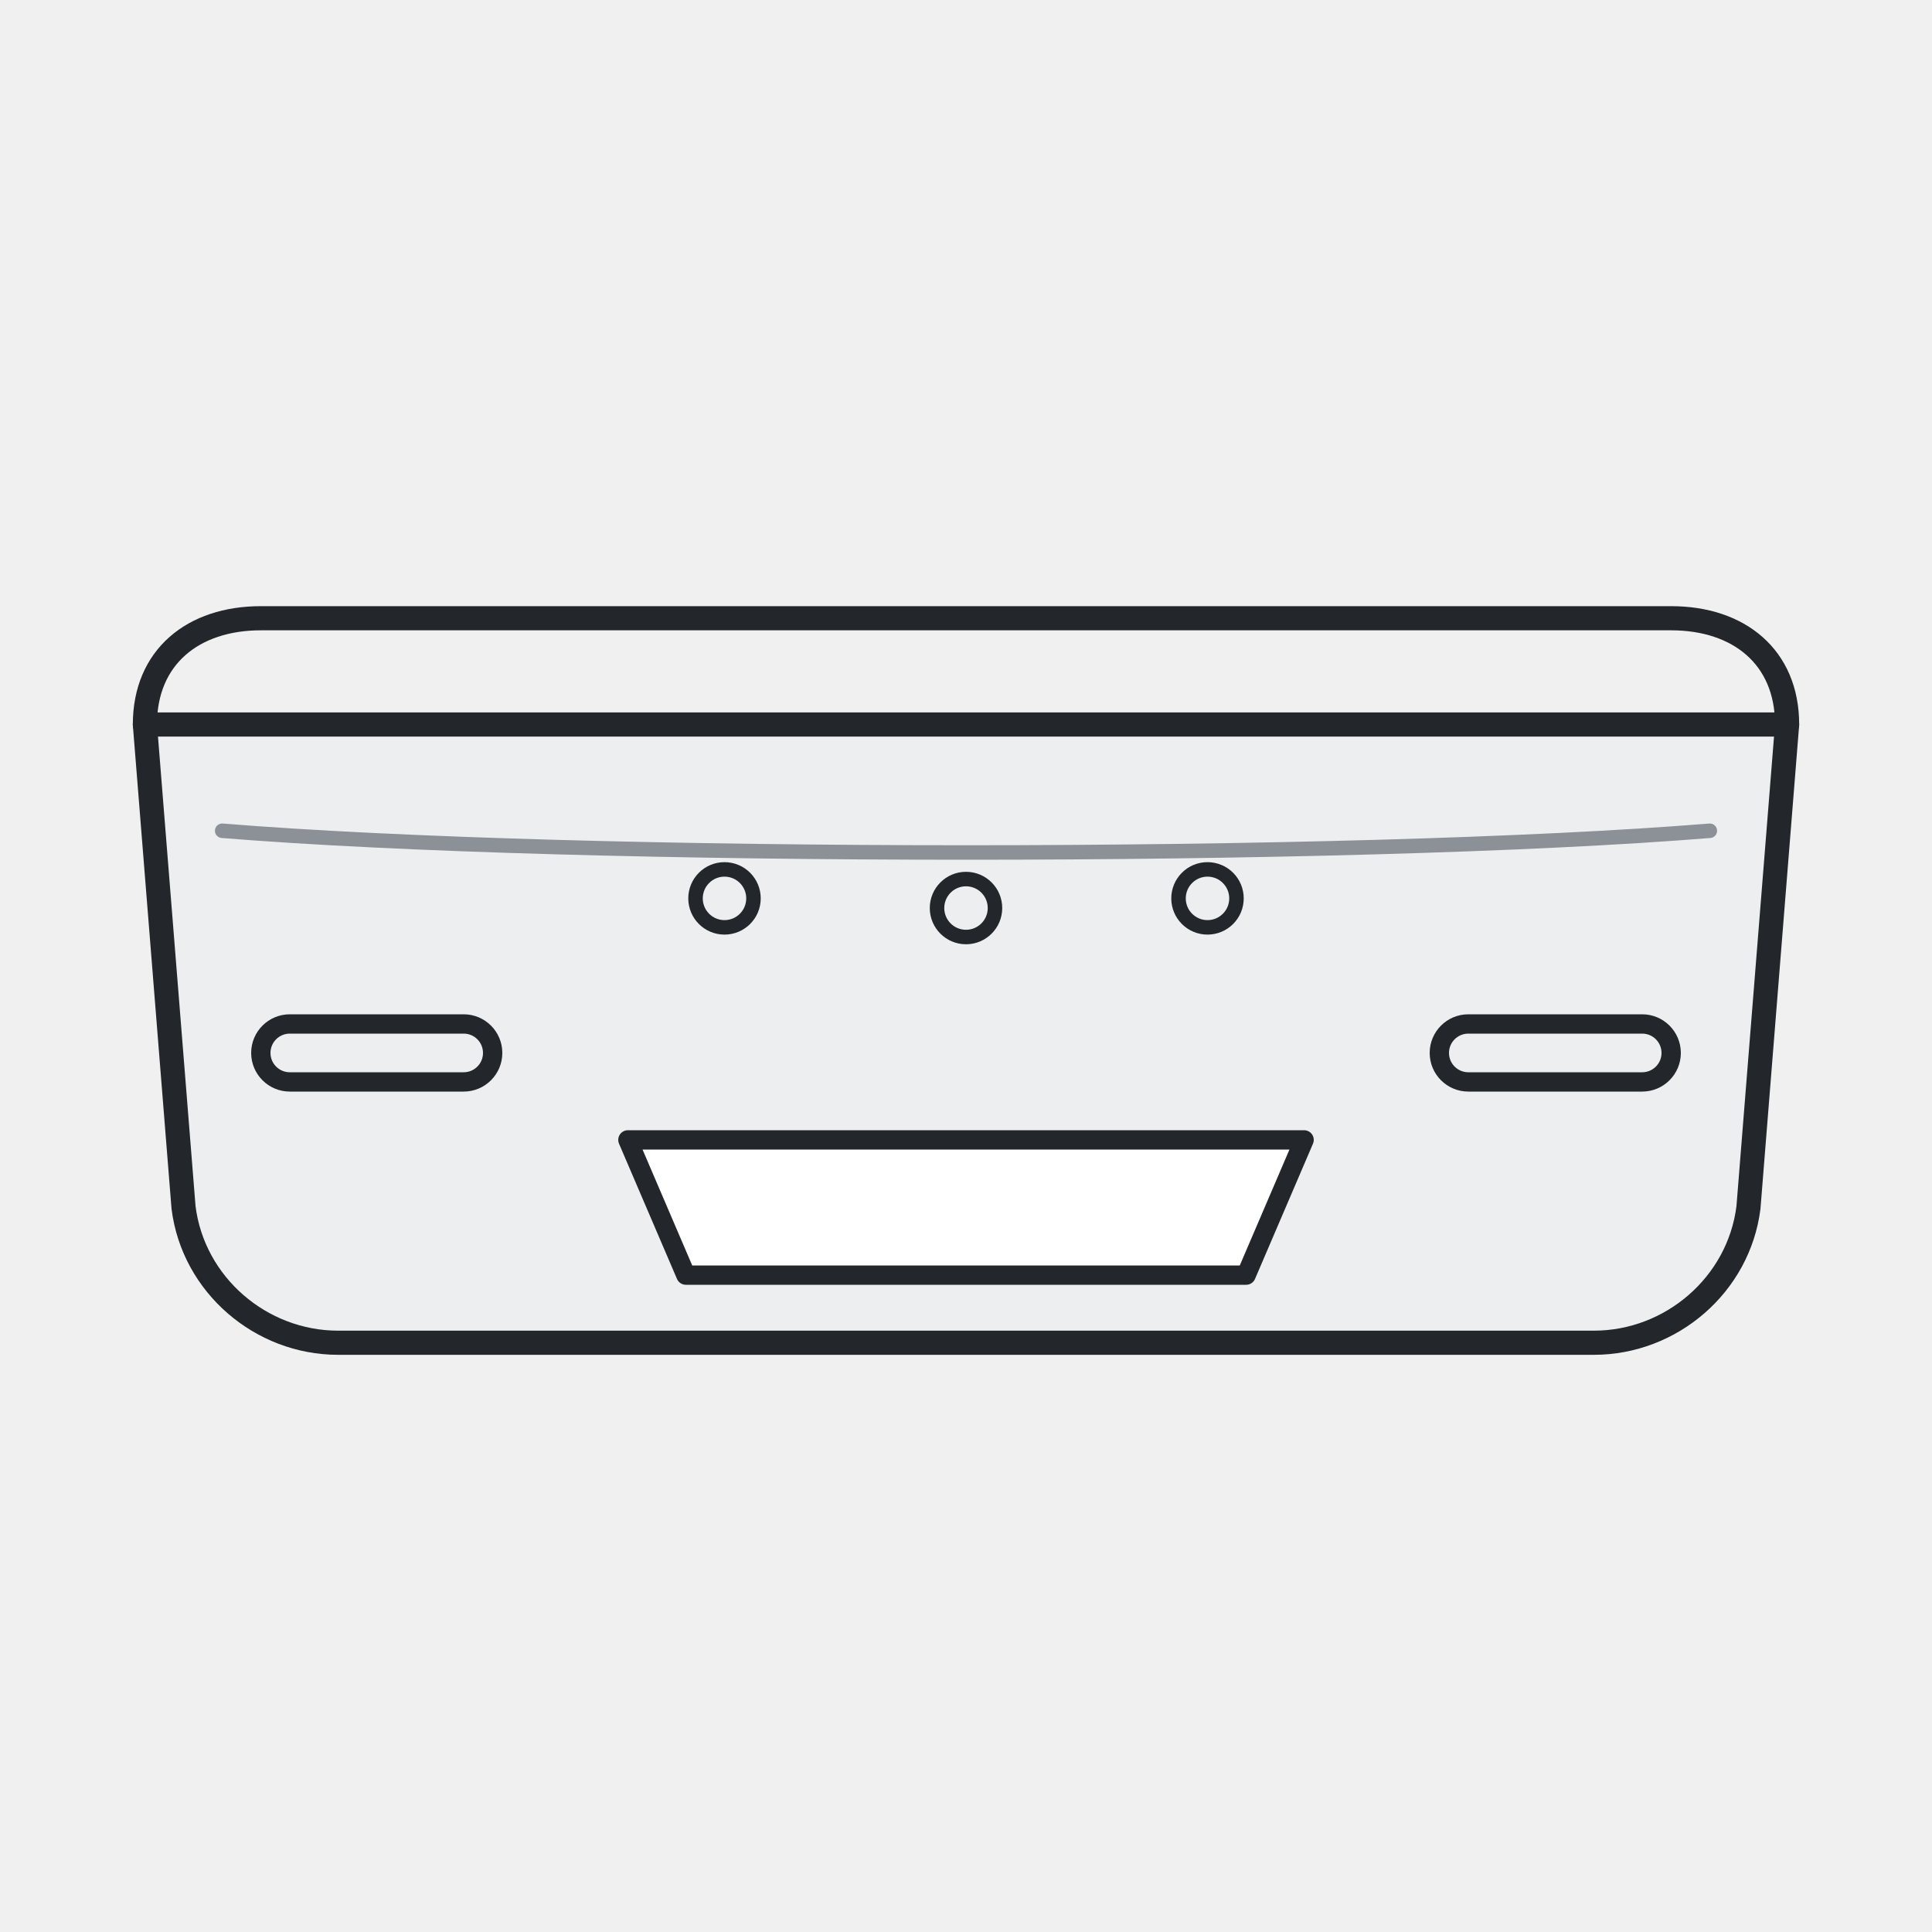
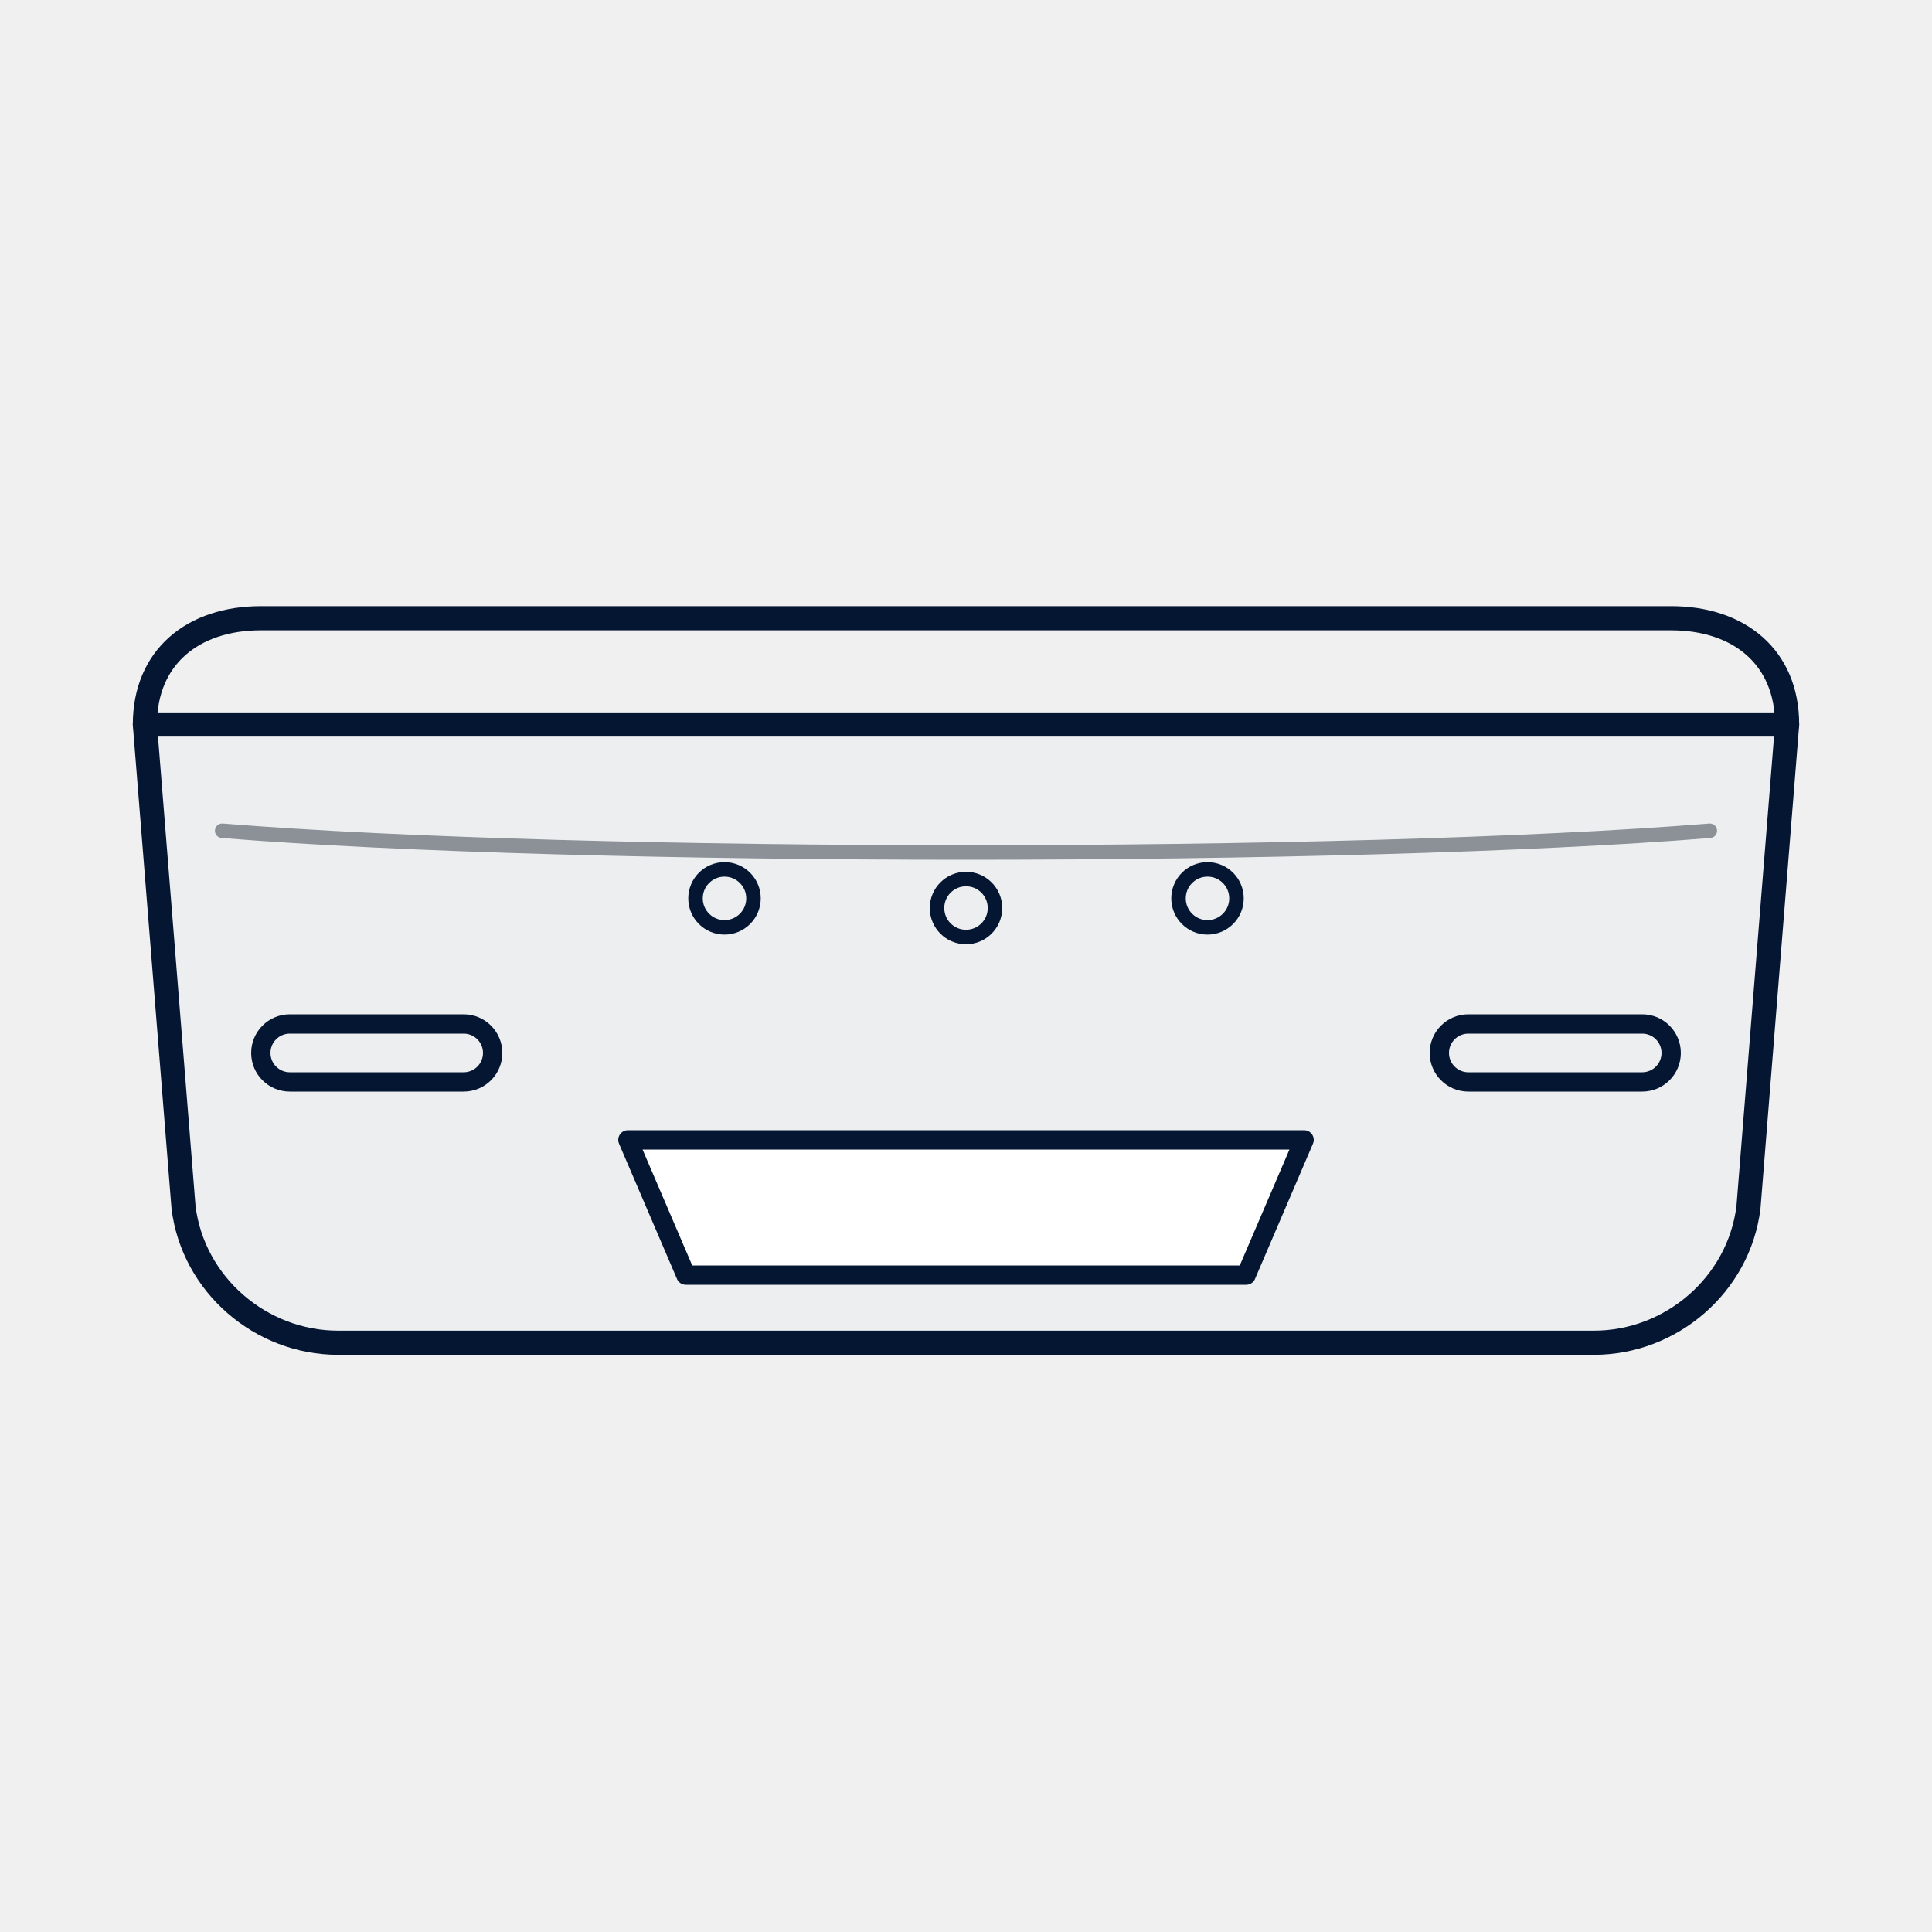
<svg xmlns="http://www.w3.org/2000/svg" viewBox="0 0 400 400" fill="none" stroke-linecap="round" stroke-linejoin="round">
-   <path d="M30 150 C 30 136 40 128 54 128 L 346 128 C 360 128 370 136 370 150" fill="none" stroke="#23272B" stroke-width="5" />
-   <path d="M30 150 L 370 150 L 362 250 C 360 266 346 278 330 278 L 70 278 C 54 278 40 266 38 250 Z" fill="#ECEEF0" stroke="#23272B" stroke-width="5" />
-   <rect x="54" y="212" width="48" height="12" rx="6" fill="none" stroke="#23272B" stroke-width="4" />
-   <rect x="298" y="212" width="48" height="12" rx="6" fill="none" stroke="#23272B" stroke-width="4" />
-   <path d="M130 236 L 270 236 L 258 264 L 142 264 Z" fill="#FFFFFF" stroke="#23272B" stroke-width="4" />
-   <circle cx="150" cy="186" r="6" fill="none" stroke="#23272B" stroke-width="3" />
-   <circle cx="200" cy="188" r="6" fill="none" stroke="#23272B" stroke-width="3" />
-   <circle cx="250" cy="186" r="6" fill="none" stroke="#23272B" stroke-width="3" />
+   <path d="M30 150 C 30 136 40 128 54 128 L 346 128 C 360 128 370 136 370 150" fill="none" stroke="#051632" stroke-width="5" />
+   <path d="M30 150 L 370 150 L 362 250 C 360 266 346 278 330 278 L 70 278 C 54 278 40 266 38 250 Z" fill="#ECEEF0" stroke="#051632" stroke-width="5" />
+   <rect x="54" y="212" width="48" height="12" rx="6" fill="none" stroke="#051632" stroke-width="4" />
+   <rect x="298" y="212" width="48" height="12" rx="6" fill="none" stroke="#051632" stroke-width="4" />
+   <path d="M130 236 L 270 236 L 258 264 L 142 264 Z" fill="#FFFFFF" stroke="#051632" stroke-width="4" />
+   <circle cx="150" cy="186" r="6" fill="none" stroke="#051632" stroke-width="3" />
+   <circle cx="200" cy="188" r="6" fill="none" stroke="#051632" stroke-width="3" />
+   <circle cx="250" cy="186" r="6" fill="none" stroke="#051632" stroke-width="3" />
  <path d="M46 172 C 120 178 280 178 354 172" fill="none" stroke="#8B9196" stroke-width="3" />
</svg>
